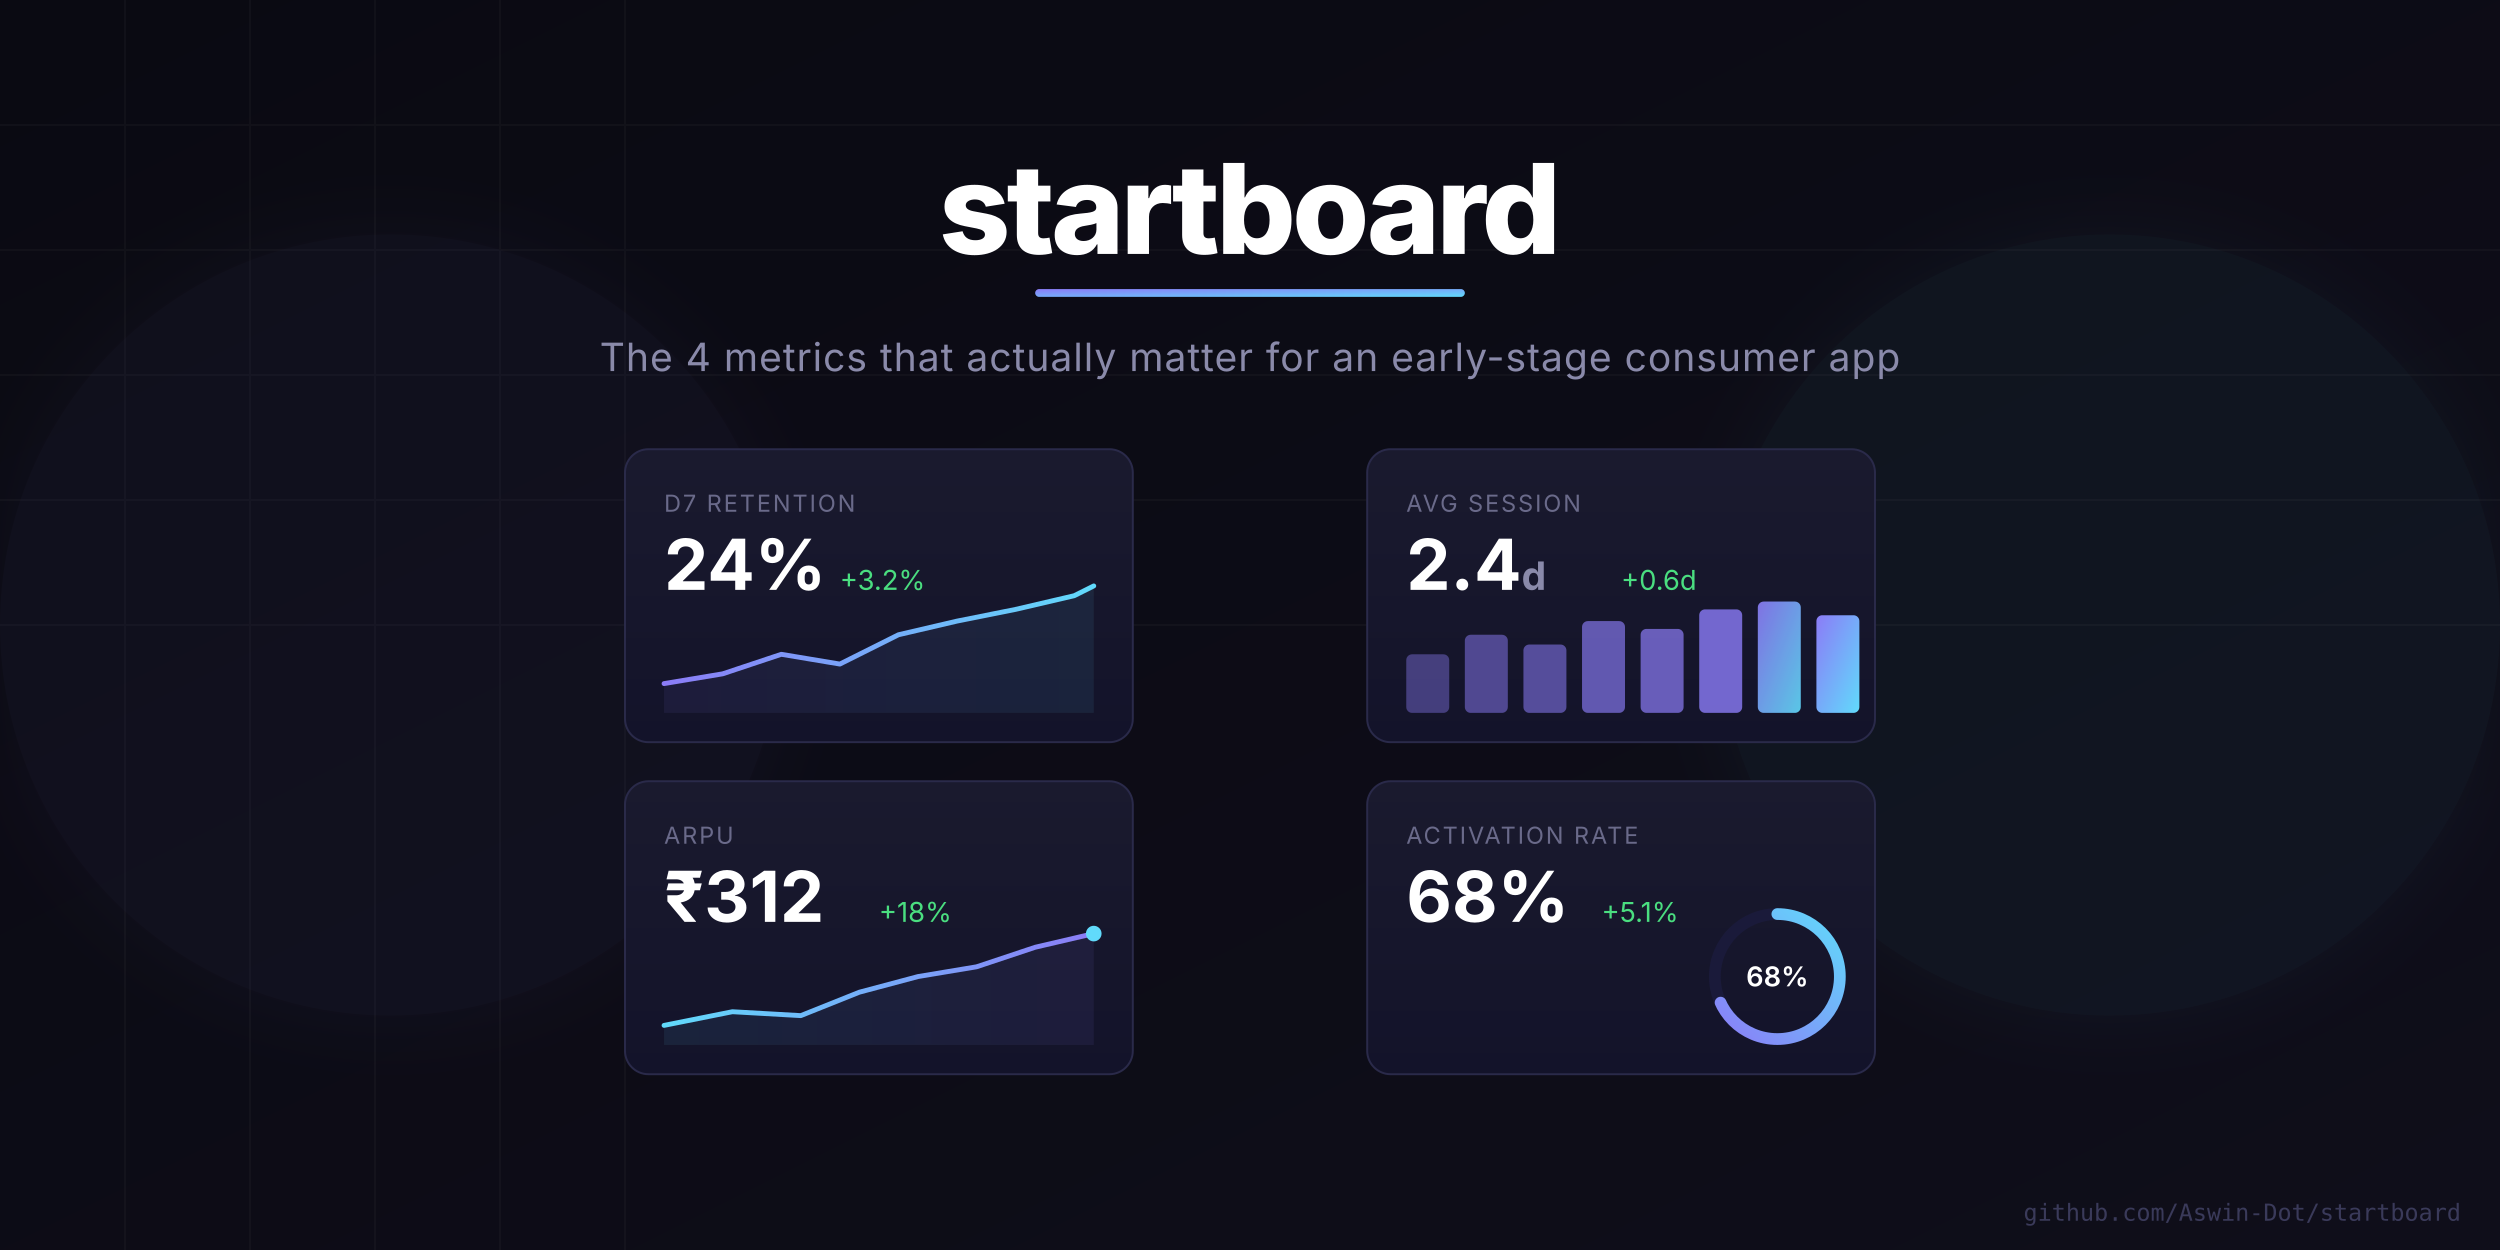
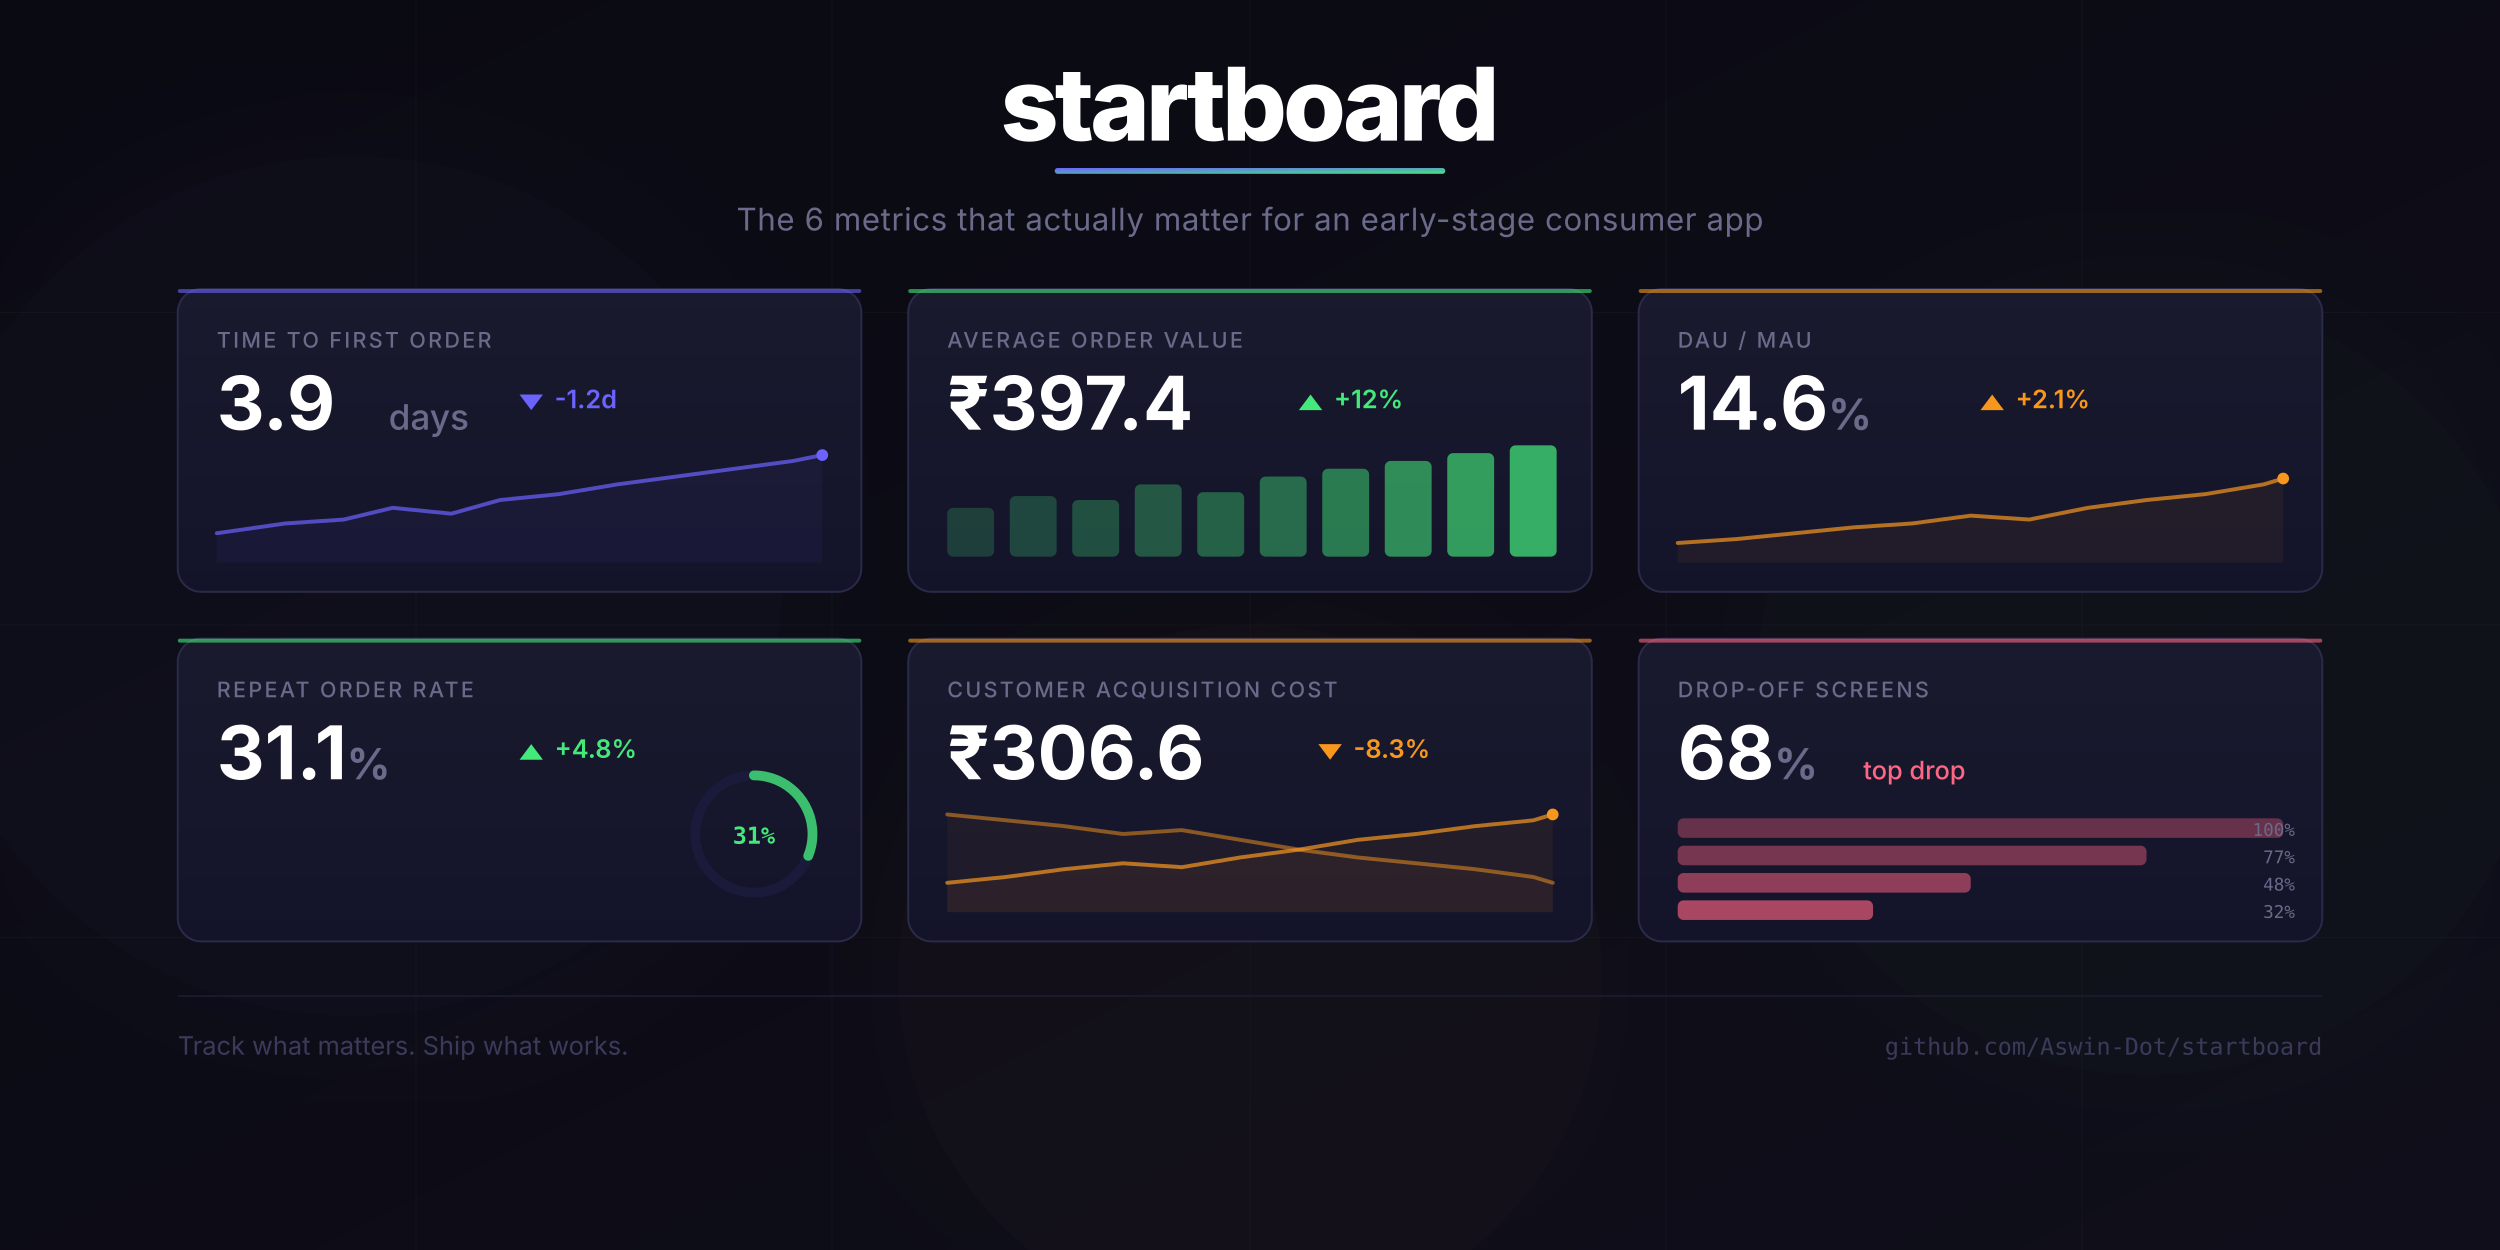
<svg xmlns="http://www.w3.org/2000/svg" viewBox="0 0 1280 640" width="1280" height="640">
  <defs>
-     <linearGradient id="accent" x1="0%" y1="0%" x2="100%" y2="100%">
-       <stop offset="0%" stop-color="#8b7cf7" />
-       <stop offset="100%" stop-color="#61dafb" />
-     </linearGradient>
    <linearGradient id="bgGrad" x1="0%" y1="0%" x2="100%" y2="100%">
      <stop offset="0%" stop-color="#0a0a12" />
      <stop offset="100%" stop-color="#0f0e1a" />
    </linearGradient>
    <linearGradient id="cardGrad" x1="0%" y1="0%" x2="0%" y2="100%">
      <stop offset="0%" stop-color="#1a1a2e" />
      <stop offset="100%" stop-color="#13132a" />
    </linearGradient>
-     <linearGradient id="line1" x1="0%" y1="0%" x2="100%" y2="0%">
-       <stop offset="0%" stop-color="#8b7cf7" />
-       <stop offset="100%" stop-color="#61dafb" />
+     <linearGradient id="accent" x1="0%" y1="0%" x2="100%" y2="100%">
+       <stop offset="0%" stop-color="#6c63ff" />
+       <stop offset="100%" stop-color="#43e97b" />
    </linearGradient>
-     <linearGradient id="line2" x1="0%" y1="0%" x2="100%" y2="0%">
-       <stop offset="0%" stop-color="#61dafb" />
-       <stop offset="100%" stop-color="#8b7cf7" />
-     </linearGradient>
-     <filter id="glow">
-       <feGaussianBlur stdDeviation="20" result="blur" />
+     <filter id="glow1">
+       <feGaussianBlur stdDeviation="40" result="blur" />
      <feMerge>
        <feMergeNode in="blur" />
        <feMergeNode in="SourceGraphic" />
      </feMerge>
    </filter>
  </defs>
  <rect width="1280" height="640" fill="url(#bgGrad)" />
-   <g opacity="0.03">
-     <line x1="0" y1="0" x2="0" y2="640" stroke="#fff" stroke-width="1" transform="translate(64,0)" />
-     <line x1="0" y1="0" x2="0" y2="640" stroke="#fff" stroke-width="1" transform="translate(128,0)" />
-     <line x1="0" y1="0" x2="0" y2="640" stroke="#fff" stroke-width="1" transform="translate(192,0)" />
-     <line x1="0" y1="0" x2="0" y2="640" stroke="#fff" stroke-width="1" transform="translate(256,0)" />
-     <line x1="0" y1="0" x2="0" y2="640" stroke="#fff" stroke-width="1" transform="translate(320,0)" />
-     <line x1="0" y1="0" x2="1280" y2="0" stroke="#fff" stroke-width="1" transform="translate(0,64)" />
-     <line x1="0" y1="0" x2="1280" y2="0" stroke="#fff" stroke-width="1" transform="translate(0,128)" />
-     <line x1="0" y1="0" x2="1280" y2="0" stroke="#fff" stroke-width="1" transform="translate(0,192)" />
-     <line x1="0" y1="0" x2="1280" y2="0" stroke="#fff" stroke-width="1" transform="translate(0,256)" />
-     <line x1="0" y1="0" x2="1280" y2="0" stroke="#fff" stroke-width="1" transform="translate(0,320)" />
+   <g opacity="0.025">
+     <line x1="213" y1="0" x2="213" y2="640" stroke="#fff" stroke-width="0.5" />
+     <line x1="426" y1="0" x2="426" y2="640" stroke="#fff" stroke-width="0.5" />
+     <line x1="640" y1="0" x2="640" y2="640" stroke="#fff" stroke-width="0.5" />
+     <line x1="853" y1="0" x2="853" y2="640" stroke="#fff" stroke-width="0.5" />
+     <line x1="1066" y1="0" x2="1066" y2="640" stroke="#fff" stroke-width="0.5" />
+     <line x1="0" y1="160" x2="1280" y2="160" stroke="#fff" stroke-width="0.5" />
+     <line x1="0" y1="320" x2="1280" y2="320" stroke="#fff" stroke-width="0.5" />
+     <line x1="0" y1="480" x2="1280" y2="480" stroke="#fff" stroke-width="0.5" />
  </g>
-   <circle cx="200" cy="320" r="200" fill="#8b7cf7" opacity="0.04" filter="url(#glow)" />
-   <circle cx="1080" cy="320" r="200" fill="#61dafb" opacity="0.04" filter="url(#glow)" />
-   <text x="640" y="130" text-anchor="middle" font-family="system-ui, -apple-system, sans-serif" font-size="64" font-weight="800" fill="white" letter-spacing="-2">startboard</text>
-   <rect x="530" y="148" width="220" height="4" rx="2" fill="url(#accent)" />
-   <text x="640" y="190" text-anchor="middle" font-family="system-ui, -apple-system, sans-serif" font-size="20" fill="#8a8aaa" letter-spacing="0.5">The 4 metrics that actually matter for an early-stage consumer app</text>
-   <g transform="translate(320, 230)">
-     <rect width="260" height="150" rx="12" fill="url(#cardGrad)" stroke="#2a2a4a" stroke-width="1" />
-     <text x="20" y="32" font-family="system-ui, -apple-system, sans-serif" font-size="12" fill="#6a6a8a" letter-spacing="1" text-transform="uppercase">D7 RETENTION</text>
-     <text x="20" y="72" font-family="system-ui, -apple-system, sans-serif" font-size="36" font-weight="700" fill="white">24%</text>
-     <text x="110" y="72" font-family="system-ui, -apple-system, sans-serif" font-size="14" fill="#4ade80">+3.2%</text>
-     <polyline points="20,120 50,115 80,105 110,110 140,95 170,88 200,82 230,75 240,70" fill="none" stroke="url(#line1)" stroke-width="2.5" stroke-linecap="round" stroke-linejoin="round" />
-     <polyline points="20,120 50,115 80,105 110,110 140,95 170,88 200,82 230,75 240,70 240,135 20,135" fill="url(#line1)" opacity="0.08" />
+   <circle cx="180" cy="300" r="220" fill="#6c63ff" opacity="0.03" filter="url(#glow1)" />
+   <circle cx="1100" cy="350" r="200" fill="#43e97b" opacity="0.025" filter="url(#glow1)" />
+   <circle cx="640" cy="500" r="180" fill="#f7971e" opacity="0.02" filter="url(#glow1)" />
+   <text x="640" y="72" text-anchor="middle" font-family="system-ui, -apple-system, sans-serif" font-size="52" font-weight="800" fill="white" letter-spacing="-2">startboard</text>
+   <rect x="540" y="86" width="200" height="3" rx="1.5" fill="url(#accent)" />
+   <text x="640" y="118" text-anchor="middle" font-family="system-ui, -apple-system, sans-serif" font-size="16" fill="#6a6a8a" letter-spacing="0.3">The 6 metrics that actually matter for an early-stage consumer app</text>
+   <g transform="translate(91, 148)">
+     <rect width="350" height="155" rx="12" fill="url(#cardGrad)" stroke="#2a2a4a" stroke-width="1" />
+     <rect x="0" y="0" width="350" height="2" rx="1" fill="#6c63ff" opacity="0.6" />
+     <text x="20" y="30" font-family="system-ui, -apple-system, sans-serif" font-size="11" fill="#6a6a8a" letter-spacing="1.2" font-weight="500">TIME TO FIRST ORDER</text>
+     <text x="20" y="72" font-family="system-ui, -apple-system, sans-serif" font-size="38" font-weight="700" fill="white">3.9</text>
+     <text x="108" y="72" font-family="system-ui, -apple-system, sans-serif" font-size="18" fill="#6a6a8a" font-weight="500">days</text>
+     <g transform="translate(175, 54)">
+       <polygon points="0,0 12,0 6,8" fill="#6c63ff" />
+       <text x="18" y="7" font-family="system-ui, -apple-system, sans-serif" font-size="13" fill="#6c63ff" font-weight="600">-1.2d</text>
+     </g>
+     <polyline points="20,125 55,120 85,118 110,112 140,115 165,108 195,105 225,100 255,96 285,92 315,88 330,85" fill="none" stroke="#6c63ff" stroke-width="2" stroke-linecap="round" stroke-linejoin="round" opacity="0.7" />
+     <polyline points="20,125 55,120 85,118 110,112 140,115 165,108 195,105 225,100 255,96 285,92 315,88 330,85 330,140 20,140" fill="#6c63ff" opacity="0.06" />
+     <circle cx="330" cy="85" r="3" fill="#6c63ff" />
  </g>
-   <g transform="translate(700, 230)">
-     <rect width="260" height="150" rx="12" fill="url(#cardGrad)" stroke="#2a2a4a" stroke-width="1" />
-     <text x="20" y="32" font-family="system-ui, -apple-system, sans-serif" font-size="12" fill="#6a6a8a" letter-spacing="1">AVG SESSION</text>
-     <text x="20" y="72" font-family="system-ui, -apple-system, sans-serif" font-size="36" font-weight="700" fill="white">2.4<tspan font-size="20" fill="#8a8aaa">d</tspan>
+   <g transform="translate(465, 148)">
+     <rect width="350" height="155" rx="12" fill="url(#cardGrad)" stroke="#2a2a4a" stroke-width="1" />
+     <rect x="0" y="0" width="350" height="2" rx="1" fill="#43e97b" opacity="0.6" />
+     <text x="20" y="30" font-family="system-ui, -apple-system, sans-serif" font-size="11" fill="#6a6a8a" letter-spacing="1.2" font-weight="500">AVERAGE ORDER VALUE</text>
+     <text x="20" y="72" font-family="system-ui, -apple-system, sans-serif" font-size="38" font-weight="700" fill="white">₹397.4</text>
+     <g transform="translate(200, 54)">
+       <polygon points="6,0 0,8 12,8" fill="#43e97b" />
+       <text x="18" y="7" font-family="system-ui, -apple-system, sans-serif" font-size="13" fill="#43e97b" font-weight="600">+12%</text>
+     </g>
+     <g opacity="0.8">
+       <rect x="20" y="112" width="24" height="25" rx="3" fill="#43e97b" opacity="0.25" />
+       <rect x="52" y="106" width="24" height="31" rx="3" fill="#43e97b" opacity="0.3" />
+       <rect x="84" y="108" width="24" height="29" rx="3" fill="#43e97b" opacity="0.35" />
+       <rect x="116" y="100" width="24" height="37" rx="3" fill="#43e97b" opacity="0.4" />
+       <rect x="148" y="104" width="24" height="33" rx="3" fill="#43e97b" opacity="0.45" />
+       <rect x="180" y="96" width="24" height="41" rx="3" fill="#43e97b" opacity="0.5" />
+       <rect x="212" y="92" width="24" height="45" rx="3" fill="#43e97b" opacity="0.6" />
+       <rect x="244" y="88" width="24" height="49" rx="3" fill="#43e97b" opacity="0.7" />
+       <rect x="276" y="84" width="24" height="53" rx="3" fill="#43e97b" opacity="0.8" />
+       <rect x="308" y="80" width="24" height="57" rx="3" fill="#43e97b" opacity="0.9" />
+     </g>
+   </g>
+   <g transform="translate(839, 148)">
+     <rect width="350" height="155" rx="12" fill="url(#cardGrad)" stroke="#2a2a4a" stroke-width="1" />
+     <rect x="0" y="0" width="350" height="2" rx="1" fill="#f7971e" opacity="0.6" />
+     <text x="20" y="30" font-family="system-ui, -apple-system, sans-serif" font-size="11" fill="#6a6a8a" letter-spacing="1.2" font-weight="500">DAU / MAU</text>
+     <text x="20" y="72" font-family="system-ui, -apple-system, sans-serif" font-size="38" font-weight="700" fill="white">14.6<tspan font-size="22" fill="#6a6a8a">%</tspan>
    </text>
-     <text x="130" y="72" font-family="system-ui, -apple-system, sans-serif" font-size="14" fill="#4ade80">+0.6d</text>
-     <rect x="20" y="105" width="22" height="30" rx="3" fill="#8b7cf7" opacity="0.4" />
-     <rect x="50" y="95" width="22" height="40" rx="3" fill="#8b7cf7" opacity="0.5" />
-     <rect x="80" y="100" width="22" height="35" rx="3" fill="#8b7cf7" opacity="0.55" />
-     <rect x="110" y="88" width="22" height="47" rx="3" fill="#8b7cf7" opacity="0.65" />
-     <rect x="140" y="92" width="22" height="43" rx="3" fill="#8b7cf7" opacity="0.7" />
-     <rect x="170" y="82" width="22" height="53" rx="3" fill="#8b7cf7" opacity="0.8" />
-     <rect x="200" y="78" width="22" height="57" rx="3" fill="url(#accent)" opacity="0.9" />
-     <rect x="230" y="85" width="22" height="50" rx="3" fill="url(#accent)" />
+     <g transform="translate(175, 54)">
+       <polygon points="6,0 0,8 12,8" fill="#f7971e" />
+       <text x="18" y="7" font-family="system-ui, -apple-system, sans-serif" font-size="13" fill="#f7971e" font-weight="600">+2.1%</text>
+     </g>
+     <polyline points="20,130 50,128 80,125 110,122 140,120 170,116 200,118 230,112 260,108 290,105 320,100 330,97" fill="none" stroke="#f7971e" stroke-width="2" stroke-linecap="round" stroke-linejoin="round" opacity="0.7" />
+     <polyline points="20,130 50,128 80,125 110,122 140,120 170,116 200,118 230,112 260,108 290,105 320,100 330,97 330,140 20,140" fill="#f7971e" opacity="0.06" />
+     <circle cx="330" cy="97" r="3" fill="#f7971e" />
  </g>
-   <g transform="translate(320, 400)">
-     <rect width="260" height="150" rx="12" fill="url(#cardGrad)" stroke="#2a2a4a" stroke-width="1" />
-     <text x="20" y="32" font-family="system-ui, -apple-system, sans-serif" font-size="12" fill="#6a6a8a" letter-spacing="1">ARPU</text>
-     <text x="20" y="72" font-family="system-ui, -apple-system, sans-serif" font-size="36" font-weight="700" fill="white">₹312</text>
-     <text x="130" y="72" font-family="system-ui, -apple-system, sans-serif" font-size="14" fill="#4ade80">+18%</text>
-     <polyline points="20,125 55,118 90,120 120,108 150,100 180,95 210,85 240,78" fill="none" stroke="url(#line2)" stroke-width="2.5" stroke-linecap="round" stroke-linejoin="round" />
-     <polyline points="20,125 55,118 90,120 120,108 150,100 180,95 210,85 240,78 240,135 20,135" fill="url(#line2)" opacity="0.08" />
-     <circle cx="240" cy="78" r="4" fill="#61dafb" />
+   <g transform="translate(91, 327)">
+     <rect width="350" height="155" rx="12" fill="url(#cardGrad)" stroke="#2a2a4a" stroke-width="1" />
+     <rect x="0" y="0" width="350" height="2" rx="1" fill="#43e97b" opacity="0.6" />
+     <text x="20" y="30" font-family="system-ui, -apple-system, sans-serif" font-size="11" fill="#6a6a8a" letter-spacing="1.2" font-weight="500">REPEAT ORDER RATE</text>
+     <text x="20" y="72" font-family="system-ui, -apple-system, sans-serif" font-size="38" font-weight="700" fill="white">31.1<tspan font-size="22" fill="#6a6a8a">%</tspan>
+     </text>
+     <g transform="translate(175, 54)">
+       <polygon points="6,0 0,8 12,8" fill="#43e97b" />
+       <text x="18" y="7" font-family="system-ui, -apple-system, sans-serif" font-size="13" fill="#43e97b" font-weight="600">+4.8%</text>
+     </g>
+     <circle cx="295" cy="100" r="30" fill="none" stroke="#1a1a3a" stroke-width="5" />
+     <circle cx="295" cy="100" r="30" fill="none" stroke="#43e97b" stroke-width="5" stroke-dasharray="58.6 188.5" stroke-linecap="round" transform="rotate(-90, 295, 100)" opacity="0.8" />
+     <text x="295" y="105" text-anchor="middle" font-family="monospace" font-size="12" font-weight="600" fill="#43e97b">31%</text>
  </g>
-   <g transform="translate(700, 400)">
-     <rect width="260" height="150" rx="12" fill="url(#cardGrad)" stroke="#2a2a4a" stroke-width="1" />
-     <text x="20" y="32" font-family="system-ui, -apple-system, sans-serif" font-size="12" fill="#6a6a8a" letter-spacing="1">ACTIVATION RATE</text>
-     <text x="20" y="72" font-family="system-ui, -apple-system, sans-serif" font-size="36" font-weight="700" fill="white">68%</text>
-     <text x="120" y="72" font-family="system-ui, -apple-system, sans-serif" font-size="14" fill="#4ade80">+5.1%</text>
-     <circle cx="210" cy="100" r="32" fill="none" stroke="#1a1a3a" stroke-width="6" />
-     <circle cx="210" cy="100" r="32" fill="none" stroke="url(#accent)" stroke-width="6" stroke-dasharray="137 200" stroke-linecap="round" transform="rotate(-90, 210, 100)" />
-     <text x="210" y="105" text-anchor="middle" font-family="system-ui, -apple-system, sans-serif" font-size="14" font-weight="600" fill="white">68%</text>
+   <g transform="translate(465, 327)">
+     <rect width="350" height="155" rx="12" fill="url(#cardGrad)" stroke="#2a2a4a" stroke-width="1" />
+     <rect x="0" y="0" width="350" height="2" rx="1" fill="#f7971e" opacity="0.6" />
+     <text x="20" y="30" font-family="system-ui, -apple-system, sans-serif" font-size="11" fill="#6a6a8a" letter-spacing="1.2" font-weight="500">CUSTOMER ACQUISITION COST</text>
+     <text x="20" y="72" font-family="system-ui, -apple-system, sans-serif" font-size="38" font-weight="700" fill="white">₹306.6</text>
+     <g transform="translate(210, 54)">
+       <polygon points="0,0 12,0 6,8" fill="#f7971e" />
+       <text x="18" y="7" font-family="system-ui, -apple-system, sans-serif" font-size="13" fill="#f7971e" font-weight="600">-8.3%</text>
+     </g>
+     <polyline points="20,90 50,93 80,96 110,100 140,98 170,103 200,108 230,112 260,115 290,118 320,122 330,125" fill="none" stroke="#f7971e" stroke-width="2" stroke-linecap="round" stroke-linejoin="round" opacity="0.5" />
+     <polyline points="20,90 50,93 80,96 110,100 140,98 170,103 200,108 230,112 260,115 290,118 320,122 330,125 330,140 20,140" fill="#f7971e" opacity="0.05" />
+     <polyline points="20,125 50,122 80,118 110,115 140,117 170,112 200,108 230,103 260,100 290,96 320,93 330,90" fill="none" stroke="#f7971e" stroke-width="2" stroke-linecap="round" stroke-linejoin="round" opacity="0.7" />
+     <polyline points="20,125 50,122 80,118 110,115 140,117 170,112 200,108 230,103 260,100 290,96 320,93 330,90 330,140 20,140" fill="#f7971e" opacity="0.06" />
+     <circle cx="330" cy="90" r="3" fill="#f7971e" />
  </g>
-   <text x="1260" y="625" text-anchor="end" font-family="monospace" font-size="12" fill="#3a3a5a">github.com/Aswin-Dot/startboard</text>
+   <g transform="translate(839, 327)">
+     <rect width="350" height="155" rx="12" fill="url(#cardGrad)" stroke="#2a2a4a" stroke-width="1" />
+     <rect x="0" y="0" width="350" height="2" rx="1" fill="#ff6584" opacity="0.6" />
+     <text x="20" y="30" font-family="system-ui, -apple-system, sans-serif" font-size="11" fill="#6a6a8a" letter-spacing="1.2" font-weight="500">DROP-OFF SCREENS</text>
+     <text x="20" y="72" font-family="system-ui, -apple-system, sans-serif" font-size="38" font-weight="700" fill="white">68<tspan font-size="22" fill="#6a6a8a">%</tspan>
+     </text>
+     <text x="115" y="72" font-family="system-ui, -apple-system, sans-serif" font-size="13" fill="#ff6584" font-weight="500">top drop</text>
+     <g opacity="0.85">
+       <rect x="20" y="92" width="310" height="10" rx="3" fill="#ff6584" opacity="0.15" />
+       <rect x="20" y="92" width="310" height="10" rx="3" fill="#ff6584" opacity="0.3" />
+       <rect x="20" y="106" width="240" height="10" rx="3" fill="#ff6584" opacity="0.15" />
+       <rect x="20" y="106" width="240" height="10" rx="3" fill="#ff6584" opacity="0.4" />
+       <rect x="20" y="120" width="150" height="10" rx="3" fill="#ff6584" opacity="0.15" />
+       <rect x="20" y="120" width="150" height="10" rx="3" fill="#ff6584" opacity="0.55" />
+       <rect x="20" y="134" width="100" height="10" rx="3" fill="#ff6584" opacity="0.15" />
+       <rect x="20" y="134" width="100" height="10" rx="3" fill="#ff6584" opacity="0.7" />
+     </g>
+     <text x="336" y="101" font-family="monospace" font-size="9" fill="#6a6a8a" text-anchor="end">100%</text>
+     <text x="336" y="115" font-family="monospace" font-size="9" fill="#6a6a8a" text-anchor="end">77%</text>
+     <text x="336" y="129" font-family="monospace" font-size="9" fill="#6a6a8a" text-anchor="end">48%</text>
+     <text x="336" y="143" font-family="monospace" font-size="9" fill="#6a6a8a" text-anchor="end">32%</text>
+   </g>
+   <line x1="91" y1="510" x2="1189" y2="510" stroke="#1a1a2e" stroke-width="1" />
+   <text x="91" y="540" font-family="system-ui, -apple-system, sans-serif" font-size="13" fill="#3a3a5a">Track what matters. Ship what works.</text>
+   <text x="1189" y="540" text-anchor="end" font-family="monospace" font-size="12" fill="#3a3a5a">github.com/Aswin-Dot/startboard</text>
</svg>
